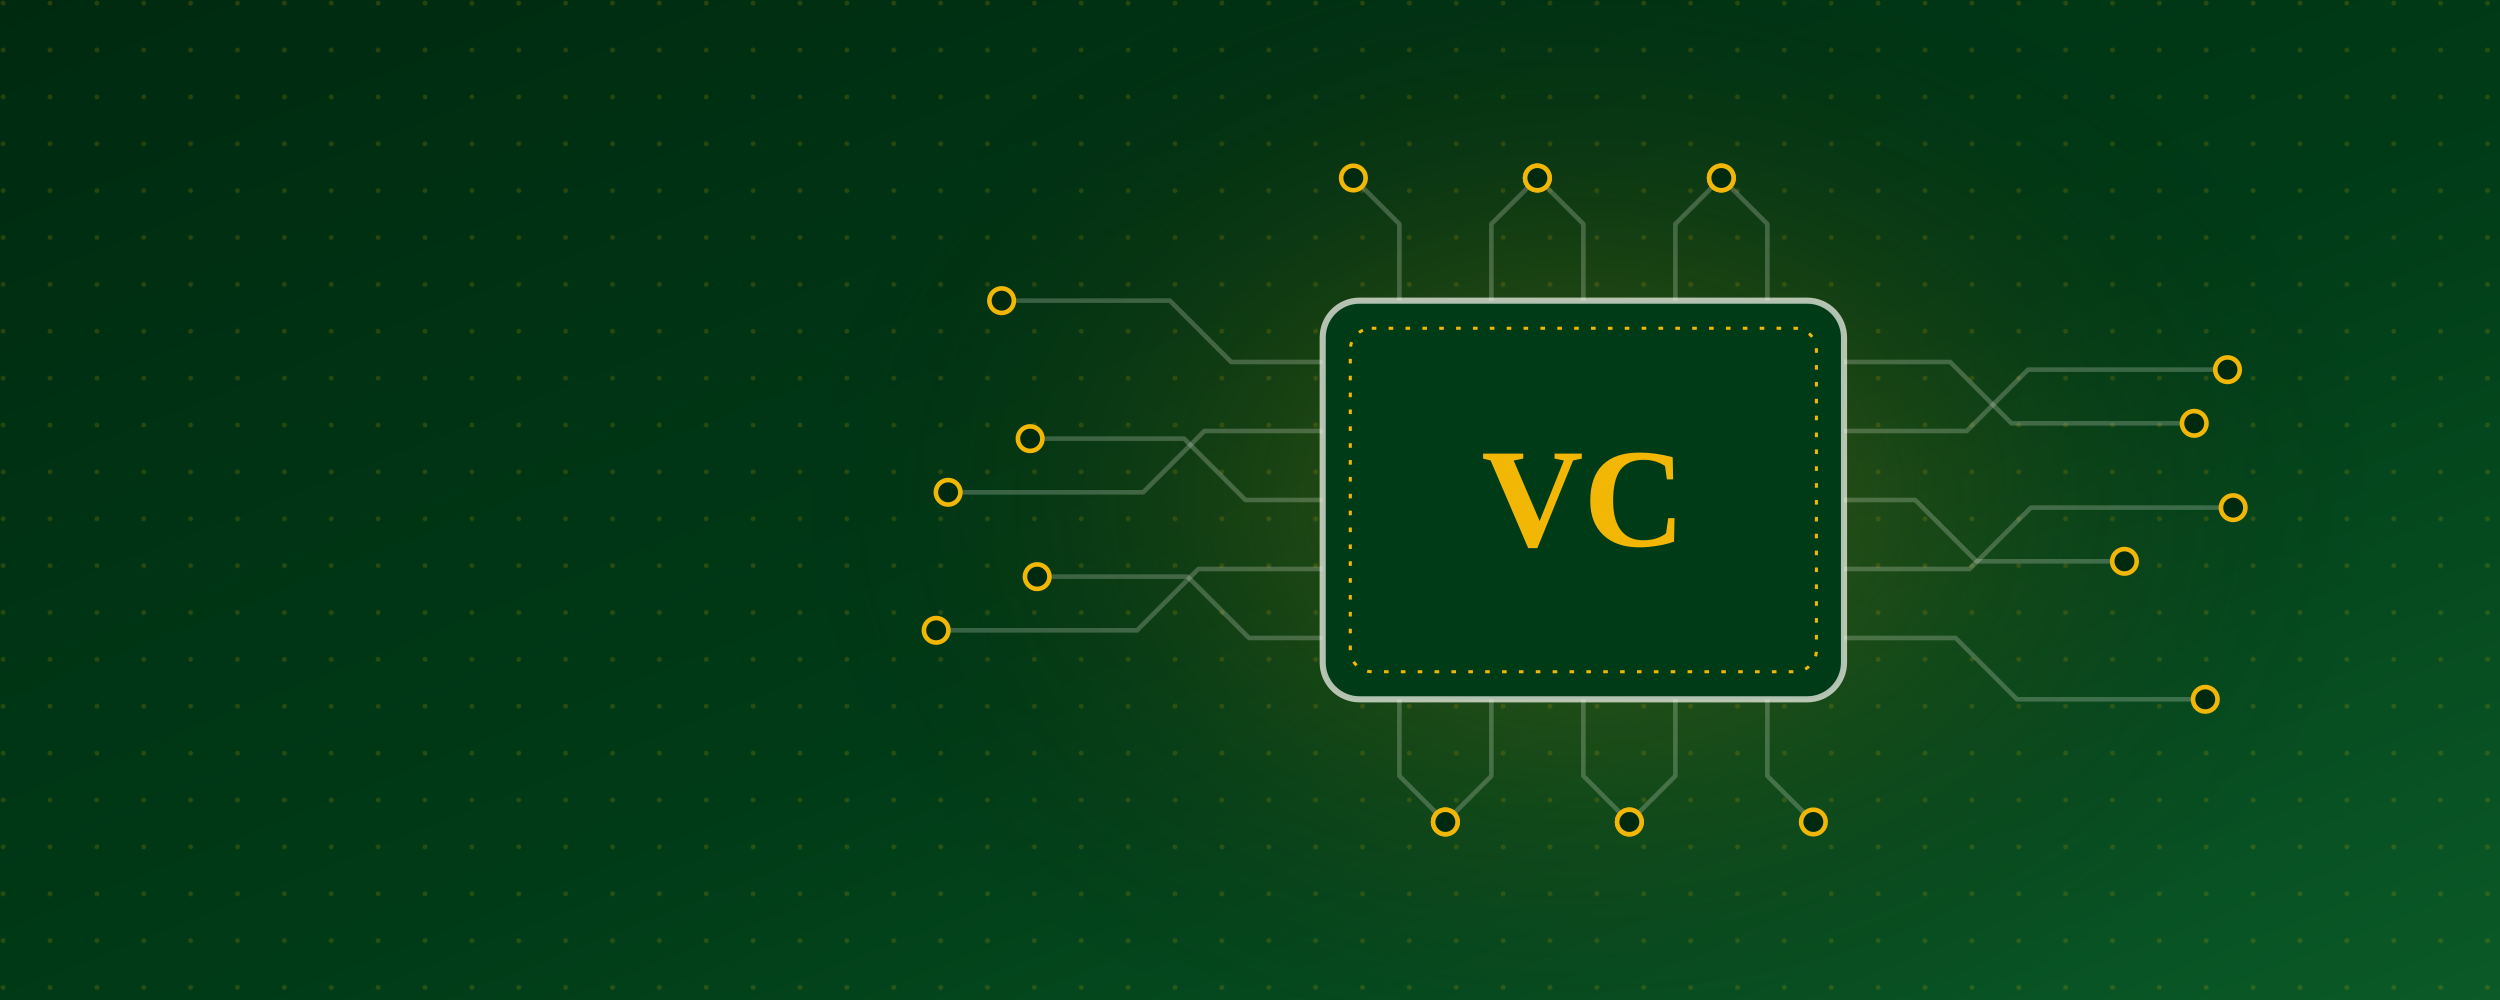
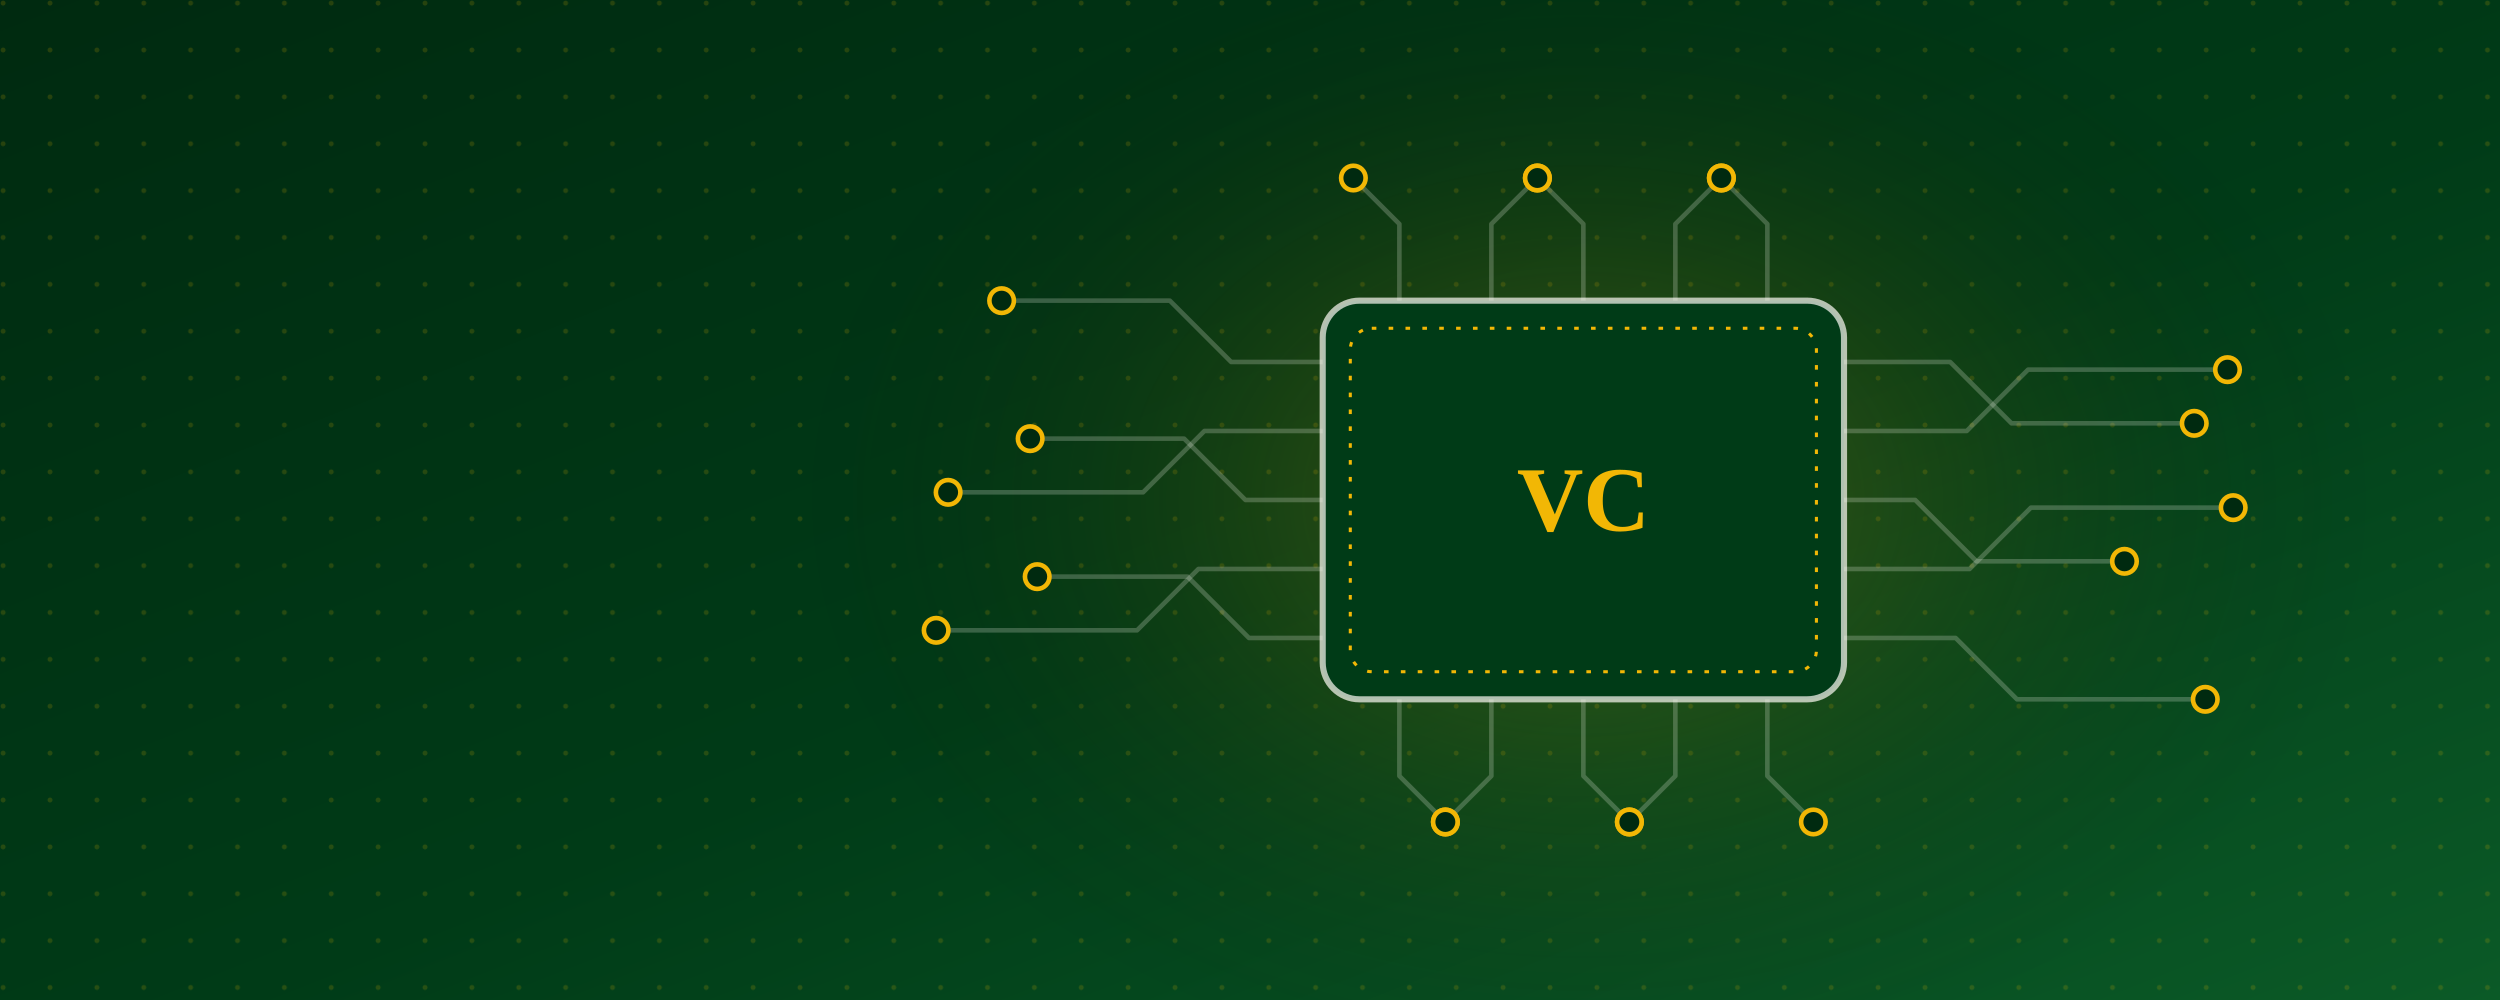
<svg xmlns="http://www.w3.org/2000/svg" viewBox="0 0 1600 640" width="1600" height="640" role="img" aria-hidden="true" focusable="false">
  <defs>
    <linearGradient id="bgo12" x1="0" y1="0" x2="1" y2="1">
      <stop offset="0" stop-color="#002a10" />
      <stop offset="0.55" stop-color="#003b17" />
      <stop offset="1" stop-color="#0b5a27" />
    </linearGradient>
    <radialGradient id="glo12" cx="50%" cy="50%" r="50%">
      <stop offset="0" stop-color="rgba(242,183,5,0.28)" />
      <stop offset="1" stop-color="rgba(0,0,0,0)" />
    </radialGradient>
    <pattern id="dto12" width="30" height="30" patternUnits="userSpaceOnUse">
      <circle cx="2" cy="2" r="1.6" fill="rgba(242,183,5,0.16)" />
    </pattern>
  </defs>
  <rect width="1600" height="640" fill="url(#bgo12)" />
  <rect width="1600" height="640" fill="url(#dto12)" />
  <ellipse cx="1013.3" cy="320" rx="510.3" ry="372.9" fill="url(#glo12)" />
  <g transform="translate(522.7 25.6) scale(0.9813)">
    <polyline points="330,210 270.296,210 230.296,170 120.591,170" fill="none" stroke="rgba(252,250,244,0.22)" stroke-width="3" stroke-linejoin="round" stroke-linecap="round" />
    <circle cx="120.6" cy="170" r="8" fill="#002a10" stroke="#f2b705" stroke-width="3" />
    <polyline points="670,210 739.221,210 779.221,250 898.442,250" fill="none" stroke="rgba(252,250,244,0.22)" stroke-width="3" stroke-linejoin="round" stroke-linecap="round" />
    <circle cx="898.4" cy="250" r="8" fill="#002a10" stroke="#f2b705" stroke-width="3" />
    <polyline points="330,255 252.855,255 212.855,295 85.71,295" fill="none" stroke="rgba(252,250,244,0.22)" stroke-width="3" stroke-linejoin="round" stroke-linecap="round" />
    <circle cx="85.7" cy="295" r="8" fill="#002a10" stroke="#f2b705" stroke-width="3" />
    <polyline points="670,255 750.029,255 790.029,215 920.059,215" fill="none" stroke="rgba(252,250,244,0.22)" stroke-width="3" stroke-linejoin="round" stroke-linecap="round" />
    <circle cx="920.1" cy="215" r="8" fill="#002a10" stroke="#f2b705" stroke-width="3" />
    <polyline points="330,300 279.614,300 239.614,260 139.227,260" fill="none" stroke="rgba(252,250,244,0.22)" stroke-width="3" stroke-linejoin="round" stroke-linecap="round" />
    <circle cx="139.2" cy="260" r="8" fill="#002a10" stroke="#f2b705" stroke-width="3" />
    <polyline points="670,300 716.446,300 756.446,340 852.892,340" fill="none" stroke="rgba(252,250,244,0.22)" stroke-width="3" stroke-linejoin="round" stroke-linecap="round" />
    <circle cx="852.9" cy="340" r="8" fill="#002a10" stroke="#f2b705" stroke-width="3" />
    <polyline points="330,345 248.929,345 208.929,385 77.858,385" fill="none" stroke="rgba(252,250,244,0.22)" stroke-width="3" stroke-linejoin="round" stroke-linecap="round" />
    <circle cx="77.9" cy="385" r="8" fill="#002a10" stroke="#f2b705" stroke-width="3" />
    <polyline points="670,345 751.884,345 791.884,305 923.769,305" fill="none" stroke="rgba(252,250,244,0.22)" stroke-width="3" stroke-linejoin="round" stroke-linecap="round" />
    <circle cx="923.8" cy="305" r="8" fill="#002a10" stroke="#f2b705" stroke-width="3" />
    <polyline points="330,390 281.917,390 241.917,350 143.834,350" fill="none" stroke="rgba(252,250,244,0.22)" stroke-width="3" stroke-linejoin="round" stroke-linecap="round" />
    <circle cx="143.8" cy="350" r="8" fill="#002a10" stroke="#f2b705" stroke-width="3" />
    <polyline points="670,390 742.804,390 782.804,430 905.608,430" fill="none" stroke="rgba(252,250,244,0.22)" stroke-width="3" stroke-linejoin="round" stroke-linecap="round" />
    <circle cx="905.6" cy="430" r="8" fill="#002a10" stroke="#f2b705" stroke-width="3" />
    <polyline points="380,170 380,120 350,90" fill="none" stroke="rgba(252,250,244,0.22)" stroke-width="3" stroke-linejoin="round" stroke-linecap="round" />
    <circle cx="350" cy="90" r="8" fill="#002a10" stroke="#f2b705" stroke-width="3" />
    <polyline points="380,430 380,480 410,510" fill="none" stroke="rgba(252,250,244,0.22)" stroke-width="3" stroke-linejoin="round" stroke-linecap="round" />
    <circle cx="410" cy="510" r="8" fill="#002a10" stroke="#f2b705" stroke-width="3" />
    <polyline points="440,170 440,120 470,90" fill="none" stroke="rgba(252,250,244,0.22)" stroke-width="3" stroke-linejoin="round" stroke-linecap="round" />
    <circle cx="470" cy="90" r="8" fill="#002a10" stroke="#f2b705" stroke-width="3" />
    <polyline points="440,430 440,480 410,510" fill="none" stroke="rgba(252,250,244,0.22)" stroke-width="3" stroke-linejoin="round" stroke-linecap="round" />
    <circle cx="410" cy="510" r="8" fill="#002a10" stroke="#f2b705" stroke-width="3" />
    <polyline points="500,170 500,120 470,90" fill="none" stroke="rgba(252,250,244,0.22)" stroke-width="3" stroke-linejoin="round" stroke-linecap="round" />
    <circle cx="470" cy="90" r="8" fill="#002a10" stroke="#f2b705" stroke-width="3" />
    <polyline points="500,430 500,480 530,510" fill="none" stroke="rgba(252,250,244,0.22)" stroke-width="3" stroke-linejoin="round" stroke-linecap="round" />
    <circle cx="530" cy="510" r="8" fill="#002a10" stroke="#f2b705" stroke-width="3" />
    <polyline points="560,170 560,120 590,90" fill="none" stroke="rgba(252,250,244,0.22)" stroke-width="3" stroke-linejoin="round" stroke-linecap="round" />
    <circle cx="590" cy="90" r="8" fill="#002a10" stroke="#f2b705" stroke-width="3" />
    <polyline points="560,430 560,480 530,510" fill="none" stroke="rgba(252,250,244,0.22)" stroke-width="3" stroke-linejoin="round" stroke-linecap="round" />
    <circle cx="530" cy="510" r="8" fill="#002a10" stroke="#f2b705" stroke-width="3" />
    <polyline points="620,170 620,120 590,90" fill="none" stroke="rgba(252,250,244,0.22)" stroke-width="3" stroke-linejoin="round" stroke-linecap="round" />
    <circle cx="590" cy="90" r="8" fill="#002a10" stroke="#f2b705" stroke-width="3" />
    <polyline points="620,430 620,480 650,510" fill="none" stroke="rgba(252,250,244,0.22)" stroke-width="3" stroke-linejoin="round" stroke-linecap="round" />
    <circle cx="650" cy="510" r="8" fill="#002a10" stroke="#f2b705" stroke-width="3" />
    <rect x="330" y="170" width="340" height="260" rx="24" fill="#003b17" stroke="#fcfaf4" stroke-opacity="0.7" stroke-width="4" />
    <rect x="348" y="188" width="304" height="224" rx="14" fill="none" stroke="#f2b705" stroke-width="2" stroke-dasharray="3 8" />
-     <text x="500" y="330" text-anchor="middle" font-family="Georgia, 'Times New Roman', serif" font-size="92" font-weight="700" fill="#f2b705">VC</text>
+     <text x="500" y="320" text-anchor="middle" font-family="Georgia, 'Times New Roman', serif" font-size="60" font-weight="700" fill="#f2b705">VC</text>
  </g>
</svg>
